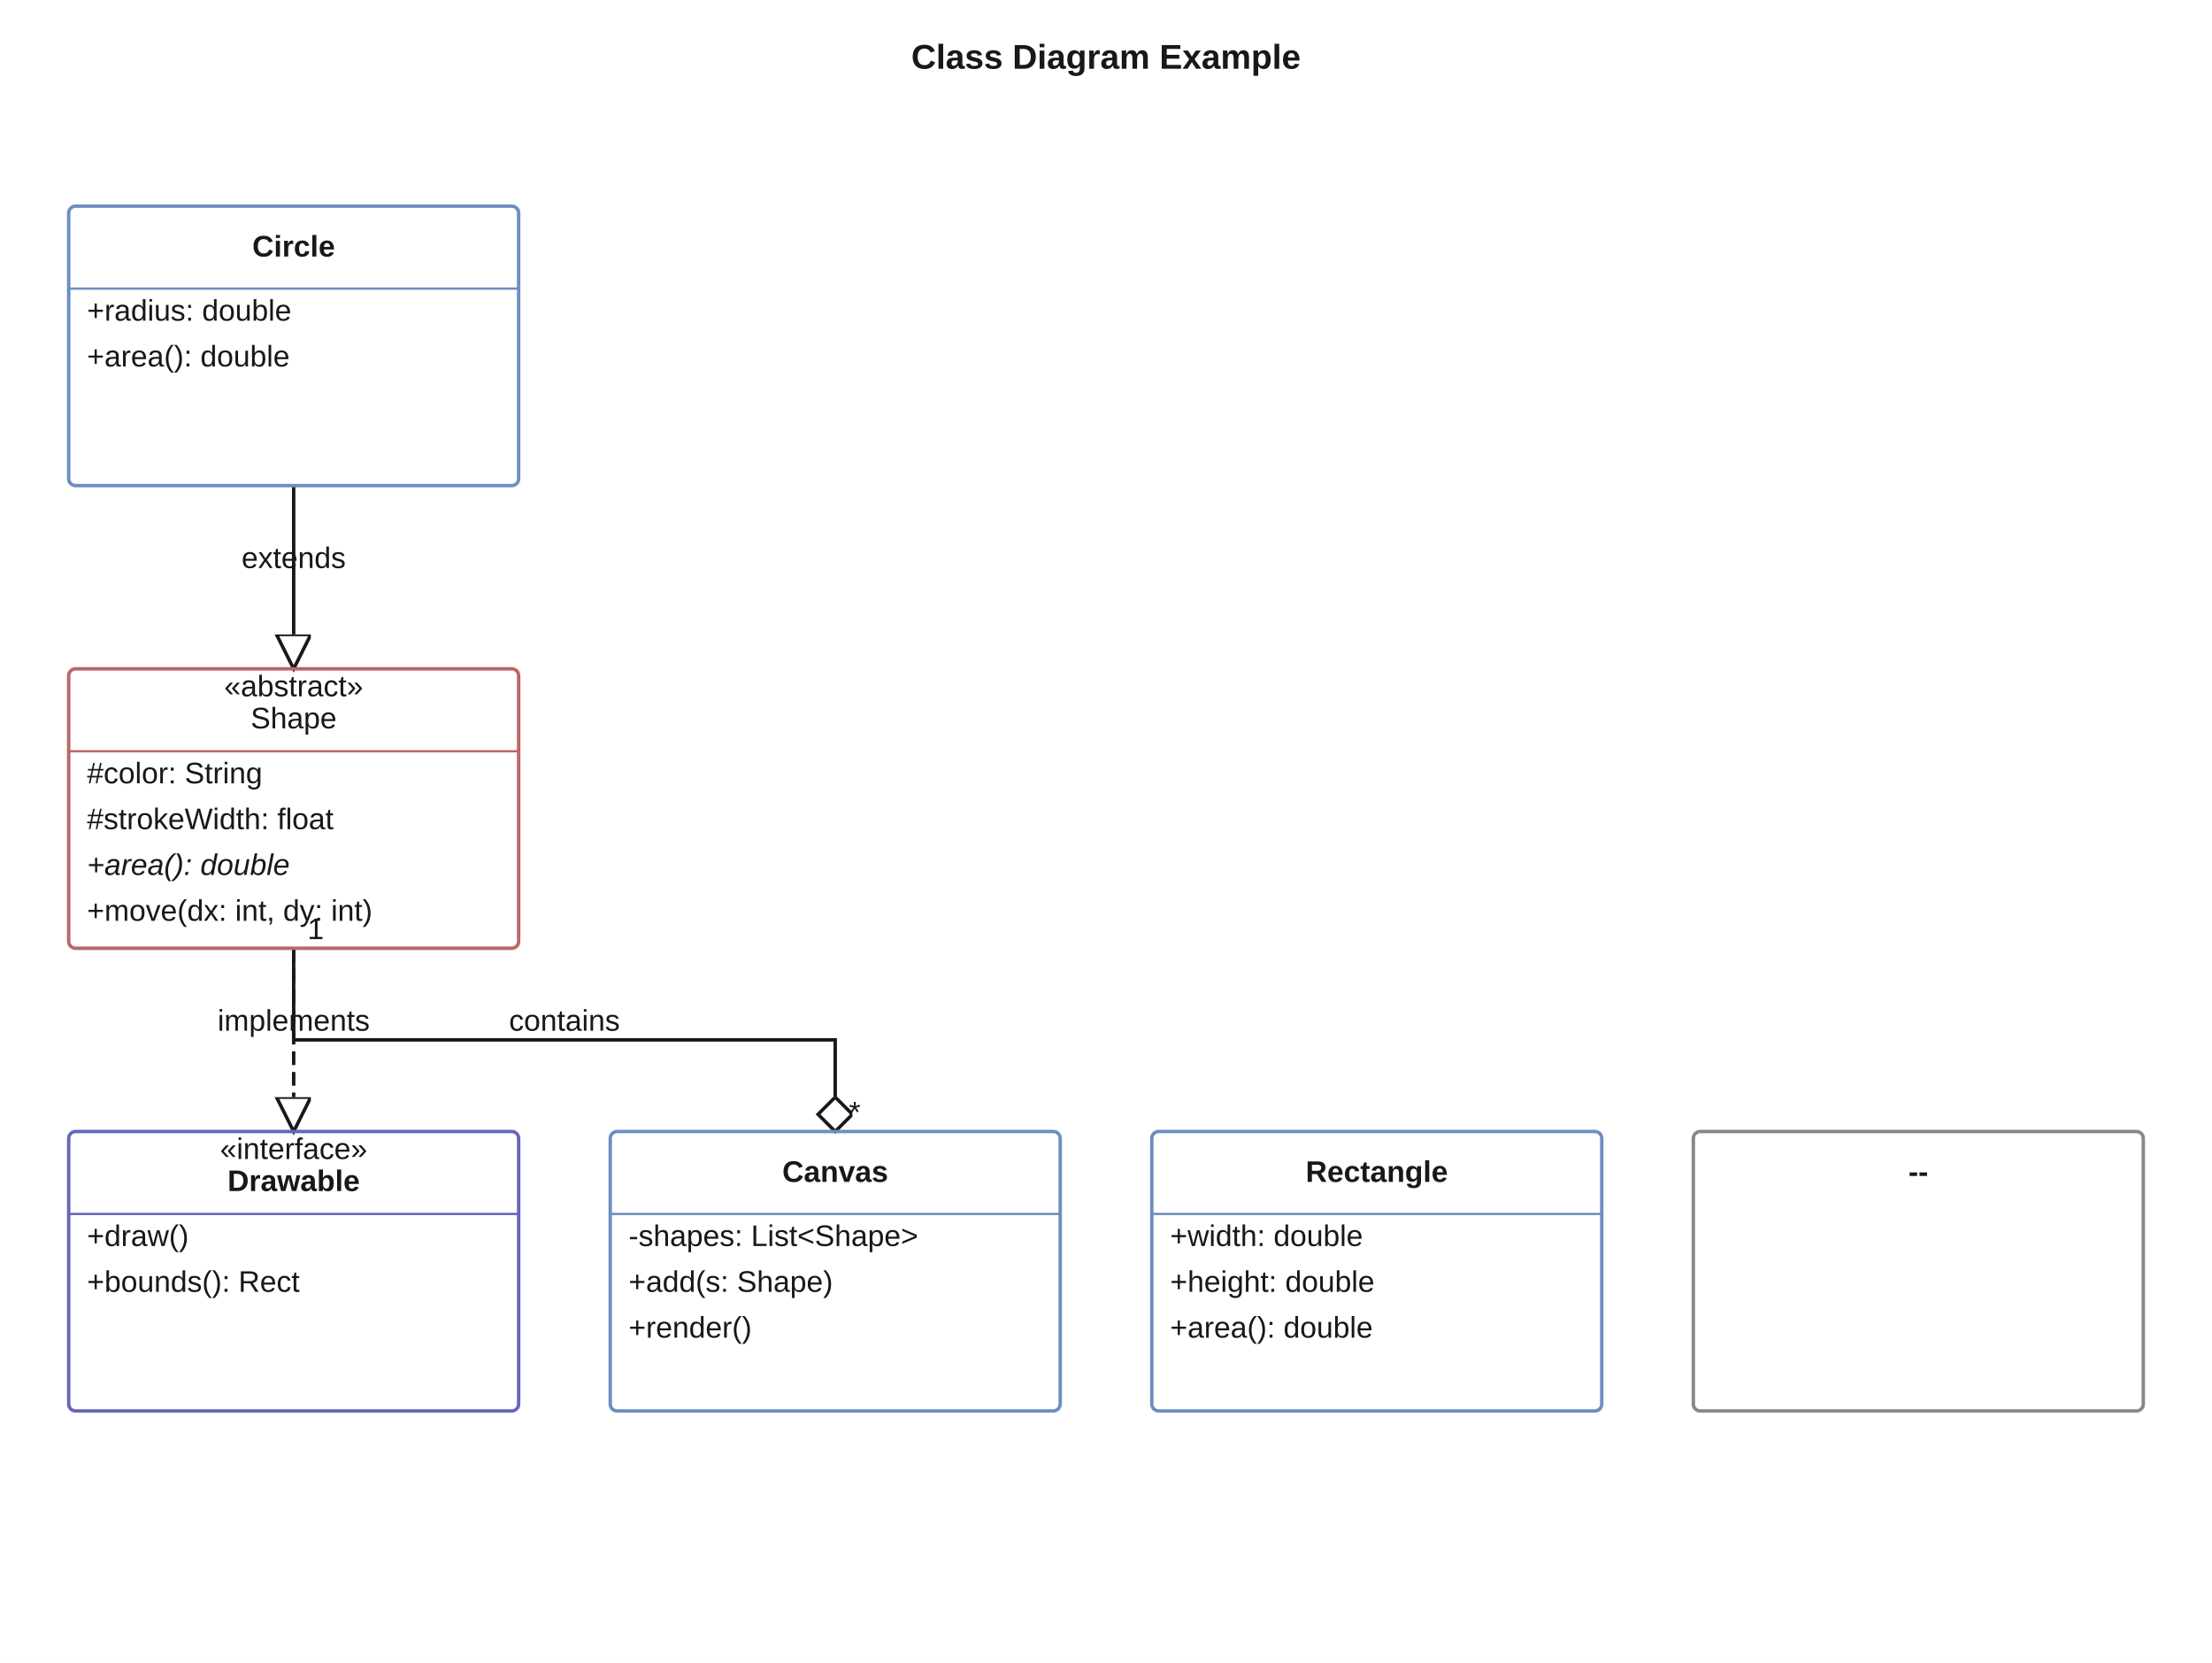
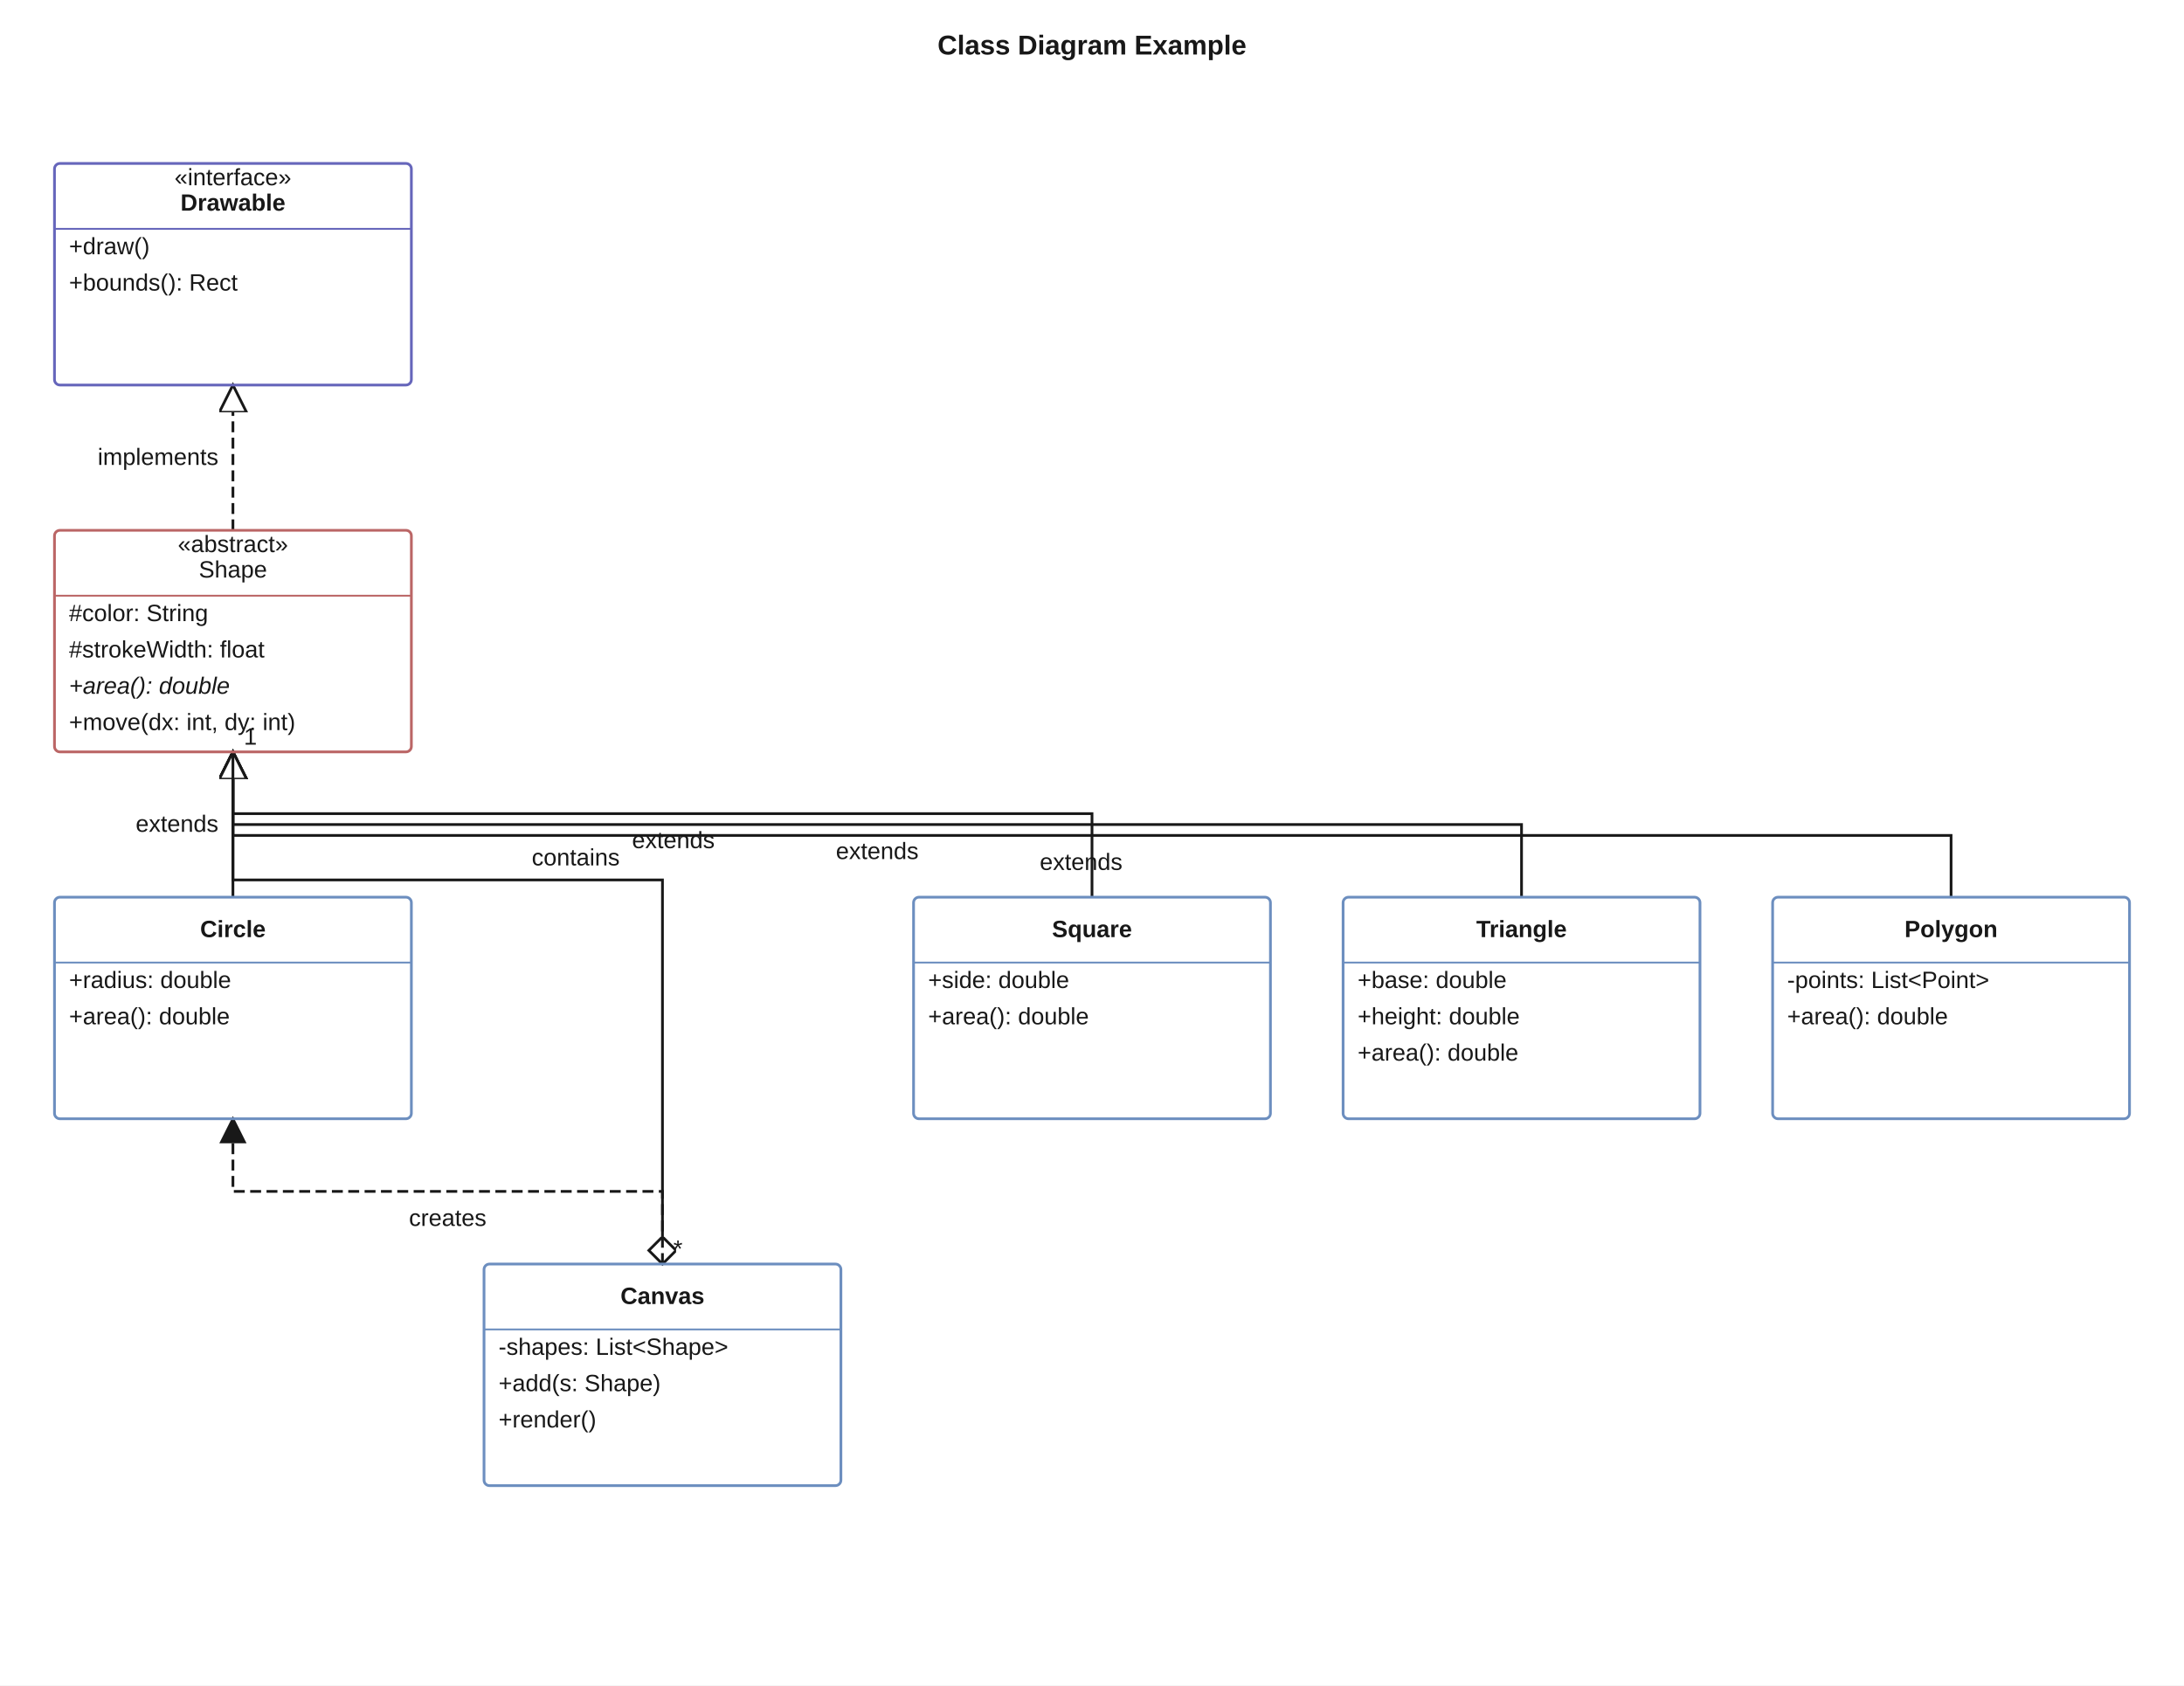
- <svg xmlns="http://www.w3.org/2000/svg" height="726" viewBox="0 0 966 726" width="966">
+ <svg xmlns="http://www.w3.org/2000/svg" height="928" viewBox="0 0 1202.5 928" width="1202.5">
  <defs>
    <marker id="arr-filled" markerHeight="12" markerWidth="12" orient="auto" refX="10" refY="5">
      <polygon fill="#181818" points="0 0, 10 5, 0 10" />
    </marker>
    <marker id="arr-hollow" markerHeight="12" markerWidth="12" orient="auto" refX="10" refY="5">
      <polygon fill="#ffffff" points="0 0, 10 5, 0 10" stroke="#181818" stroke-width="1" />
    </marker>
    <marker id="arr-diamond-f" markerHeight="12" markerWidth="12" orient="auto" refX="10" refY="5">
      <polygon fill="#181818" points="0 5, 5 0, 10 5, 5 10" />
    </marker>
    <marker id="arr-diamond-h" markerHeight="12" markerWidth="12" orient="auto" refX="10" refY="5">
      <polygon fill="#ffffff" points="0 5, 5 0, 10 5, 5 10" stroke="#181818" stroke-width="1" />
    </marker>
    <marker id="arrowhead" markerHeight="10" markerWidth="10" orient="auto" refX="9" refY="5">
      <polygon fill="#181818" points="0 0, 10 5, 0 10" />
    </marker>
    <marker id="arrowhead-open" markerHeight="10" markerWidth="10" orient="auto" refX="9" refY="5">
      <path d="M0,0 L10,5 L0,10" fill="none" stroke="#181818" stroke-width="1.5" />
    </marker>
  </defs>
  <style>
text{font-family:"Liberation Sans",Helvetica,Arial,sans-serif;font-size:13px;fill:#181818}.participant-box{fill:#dae8fc;stroke:#6c8ebf;stroke-width:1.5}.lifeline{stroke:#6c8ebf;stroke-width:1;stroke-dasharray:6,4}.activation{fill:#cce0ff;stroke:#6c8ebf;stroke-width:1}.arrow{stroke:#181818;stroke-width:1.5;fill:none}.arrow-dashed{stroke:#181818;stroke-width:1.5;fill:none;stroke-dasharray:6,3}.note-box{fill:#ffffc0;stroke:#bbbb00;stroke-width:1}.divider-line{stroke:#888888;stroke-width:1.5;stroke-dasharray:8,3}.divider-label{font-weight:bold}.title{font-size:15px;font-weight:bold}.class-line{stroke:#181818;stroke-width:1.5;fill:none}.class-line-dashed{stroke:#181818;stroke-width:1.5;fill:none;stroke-dasharray:6,3}.bg{fill:#ffffff}@media (prefers-color-scheme:dark){text{fill:#e8e8e8}.bg{fill:#1e1e1e}.arrow,.class-line{stroke:#e8e8e8}.arrow-dashed,.class-line-dashed{stroke:#e8e8e8}.divider-line{stroke:#aaaaaa}}
</style>
  <rect class="bg" fill="#ffffff" height="100%" width="100%" />
-   <text class="title" text-anchor="middle" x="483" y="30">
+   <text class="title" text-anchor="middle" x="601.25" y="30">
Class Diagram Example
</text>
  <g>
-     <path class="class-line-dashed" d="M128.25,414 L128.25,494" marker-end="url(#arr-hollow)" />
-     <text font-size="11" text-anchor="middle" x="128.25" y="450">
+     <path class="class-line-dashed" d="M128.25,292 L128.25,212" marker-end="url(#arr-hollow)" />
+     <text font-size="11" text-anchor="end" x="120.25" y="256">
implements
</text>
  </g>
  <g>
-     <path class="class-line" d="M128.25,212 L128.25,292" marker-end="url(#arr-hollow)" />
-     <text font-size="11" text-anchor="middle" x="128.25" y="248">
+     <path class="class-line" d="M128.25,494 L128.25,414" marker-end="url(#arr-hollow)" />
+     <text font-size="11" text-anchor="end" x="120.25" y="458">
extends
</text>
  </g>
  <g>
-     <path class="class-line" d="M128.25,414 L128.25,454 L364.75,454 L364.75,494" marker-end="url(#arr-diamond-h)" />
-     <text font-size="11" text-anchor="middle" x="246.5" y="450">
+     <path class="class-line" d="M601.25,494 L601.25,448 L128.25,448 L128.25,414" marker-end="url(#arr-hollow)" />
+     <text font-size="11" text-anchor="middle" x="370.75" y="467">
+ extends
+ </text>
+   </g>
+   <g>
+     <path class="class-line" d="M837.75,494 L837.75,454 L128.25,454 L128.25,414" marker-end="url(#arr-hollow)" />
+     <text font-size="11" text-anchor="middle" x="483" y="473">
+ extends
+ </text>
+   </g>
+   <g>
+     <path class="class-line" d="M1074.25,494 L1074.25,460 L128.25,460 L128.25,414" marker-end="url(#arr-hollow)" />
+     <text font-size="11" text-anchor="middle" x="595.25" y="479">
+ extends
+ </text>
+   </g>
+   <g>
+     <path class="class-line" d="M128.25,414 L128.25,484.5 L364.75,484.5 L364.75,555 L364.75,696" marker-end="url(#arr-diamond-h)" />
+     <text font-size="11" text-anchor="middle" x="317" y="476.5">
contains
</text>
    <text font-size="11" x="134.25" y="410">
1
</text>
-     <text font-size="11" x="370.75" y="490">
+     <text font-size="11" x="370.75" y="692">
*
</text>
  </g>
  <g>
-     <rect fill="none" height="122" rx="3" stroke="#6666bb" stroke-width="1.5" width="196.5" x="30" y="494" />
-     <text fill="#555" font-size="10" text-anchor="middle" x="128.25" y="506">
+     <path class="class-line-dashed" d="M364.75,696 L364.75,656 L128.25,656 L128.25,616" marker-end="url(#arrowhead)" />
+     <text font-size="11" text-anchor="middle" x="246.5" y="675">
+ creates
+ </text>
+   </g>
+   <g>
+     <rect fill="none" height="122" rx="3" stroke="#6666bb" stroke-width="1.5" width="196.5" x="30" y="90" />
+     <text fill="#555" font-size="10" text-anchor="middle" x="128.25" y="102">
«interface»
</text>
-     <text font-weight="bold" text-anchor="middle" x="128.25" y="520">
+     <text font-weight="bold" text-anchor="middle" x="128.25" y="116">
Drawable
</text>
-     <line stroke="#6666bb" stroke-width="1" x1="30" x2="226.5" y1="530" y2="530" />
-     <text font-style="normal" text-decoration="none" x="38" y="544">
+     <line stroke="#6666bb" stroke-width="1" x1="30" x2="226.5" y1="126" y2="126" />
+     <text font-style="normal" text-decoration="none" x="38" y="140">
+draw()
</text>
-     <text font-style="normal" text-decoration="none" x="38" y="564">
+     <text font-style="normal" text-decoration="none" x="38" y="160">
+bounds(): Rect
</text>
  </g>
  <g>
    <rect fill="none" height="122" rx="3" stroke="#bb6666" stroke-width="1.5" width="196.5" x="30" y="292" />
    <text fill="#555" font-size="10" text-anchor="middle" x="128.25" y="304">
«abstract»
</text>
    <text font-weight="italic" text-anchor="middle" x="128.25" y="318">
Shape
</text>
    <line stroke="#bb6666" stroke-width="1" x1="30" x2="226.5" y1="328" y2="328" />
    <text font-style="normal" text-decoration="none" x="38" y="342">
#color: String
</text>
    <text font-style="normal" text-decoration="none" x="38" y="362">
#strokeWidth: float
</text>
    <text font-style="italic" text-decoration="none" x="38" y="382">
+area(): double
</text>
    <text font-style="normal" text-decoration="none" x="38" y="402">
+move(dx: int, dy: int)
</text>
  </g>
  <g>
-     <rect fill="none" height="122" rx="3" stroke="#6c8ebf" stroke-width="1.5" width="196.5" x="30" y="90" />
-     <text font-weight="bold" text-anchor="middle" x="128.25" y="112">
+     <rect fill="none" height="122" rx="3" stroke="#6c8ebf" stroke-width="1.5" width="196.5" x="30" y="494" />
+     <text font-weight="bold" text-anchor="middle" x="128.25" y="516">
Circle
</text>
-     <line stroke="#6c8ebf" stroke-width="1" x1="30" x2="226.5" y1="126" y2="126" />
-     <text font-style="normal" text-decoration="none" x="38" y="140">
+     <line stroke="#6c8ebf" stroke-width="1" x1="30" x2="226.5" y1="530" y2="530" />
+     <text font-style="normal" text-decoration="none" x="38" y="544">
+radius: double
</text>
-     <text font-style="normal" text-decoration="none" x="38" y="160">
+     <text font-style="normal" text-decoration="none" x="38" y="564">
+area(): double
</text>
  </g>
  <g>
    <rect fill="none" height="122" rx="3" stroke="#6c8ebf" stroke-width="1.5" width="196.5" x="503" y="494" />
    <text font-weight="bold" text-anchor="middle" x="601.25" y="516">
- Rectangle
+ Square
</text>
    <line stroke="#6c8ebf" stroke-width="1" x1="503" x2="699.5" y1="530" y2="530" />
    <text font-style="normal" text-decoration="none" x="511" y="544">
- +width: double
+ +side: double
</text>
    <text font-style="normal" text-decoration="none" x="511" y="564">
- +height: double
- </text>
-     <text font-style="normal" text-decoration="none" x="511" y="584">
+area(): double
</text>
  </g>
  <g>
-     <rect fill="none" height="122" rx="3" stroke="#6c8ebf" stroke-width="1.5" width="196.5" x="266.5" y="494" />
-     <text font-weight="bold" text-anchor="middle" x="364.75" y="516">
+     <rect fill="none" height="122" rx="3" stroke="#6c8ebf" stroke-width="1.5" width="196.5" x="739.5" y="494" />
+     <text font-weight="bold" text-anchor="middle" x="837.75" y="516">
+ Triangle
+ </text>
+     <line stroke="#6c8ebf" stroke-width="1" x1="739.5" x2="936" y1="530" y2="530" />
+     <text font-style="normal" text-decoration="none" x="747.5" y="544">
+ +base: double
+ </text>
+     <text font-style="normal" text-decoration="none" x="747.5" y="564">
+ +height: double
+ </text>
+     <text font-style="normal" text-decoration="none" x="747.5" y="584">
+ +area(): double
+ </text>
+   </g>
+   <g>
+     <rect fill="none" height="122" rx="3" stroke="#6c8ebf" stroke-width="1.5" width="196.5" x="976" y="494" />
+     <text font-weight="bold" text-anchor="middle" x="1074.25" y="516">
+ Polygon
+ </text>
+     <line stroke="#6c8ebf" stroke-width="1" x1="976" x2="1172.5" y1="530" y2="530" />
+     <text font-style="normal" text-decoration="none" x="984" y="544">
+ -points: List&lt;Point&gt;
+ </text>
+     <text font-style="normal" text-decoration="none" x="984" y="564">
+ +area(): double
+ </text>
+   </g>
+   <g>
+     <rect fill="none" height="122" rx="3" stroke="#6c8ebf" stroke-width="1.5" width="196.5" x="266.5" y="696" />
+     <text font-weight="bold" text-anchor="middle" x="364.75" y="718">
Canvas
</text>
-     <line stroke="#6c8ebf" stroke-width="1" x1="266.5" x2="463" y1="530" y2="530" />
-     <text font-style="normal" text-decoration="none" x="274.5" y="544">
+     <line stroke="#6c8ebf" stroke-width="1" x1="266.5" x2="463" y1="732" y2="732" />
+     <text font-style="normal" text-decoration="none" x="274.5" y="746">
-shapes: List&lt;Shape&gt;
</text>
-     <text font-style="normal" text-decoration="none" x="274.5" y="564">
+     <text font-style="normal" text-decoration="none" x="274.5" y="766">
+add(s: Shape)
</text>
-     <text font-style="normal" text-decoration="none" x="274.5" y="584">
+     <text font-style="normal" text-decoration="none" x="274.5" y="786">
+render()
</text>
  </g>
-   <g>
-     <rect fill="none" height="122" rx="3" stroke="#888888" stroke-width="1.5" width="196.5" x="739.5" y="494" />
-     <text font-weight="bold" text-anchor="middle" x="837.75" y="516">
- --
- </text>
-   </g>
</svg>
